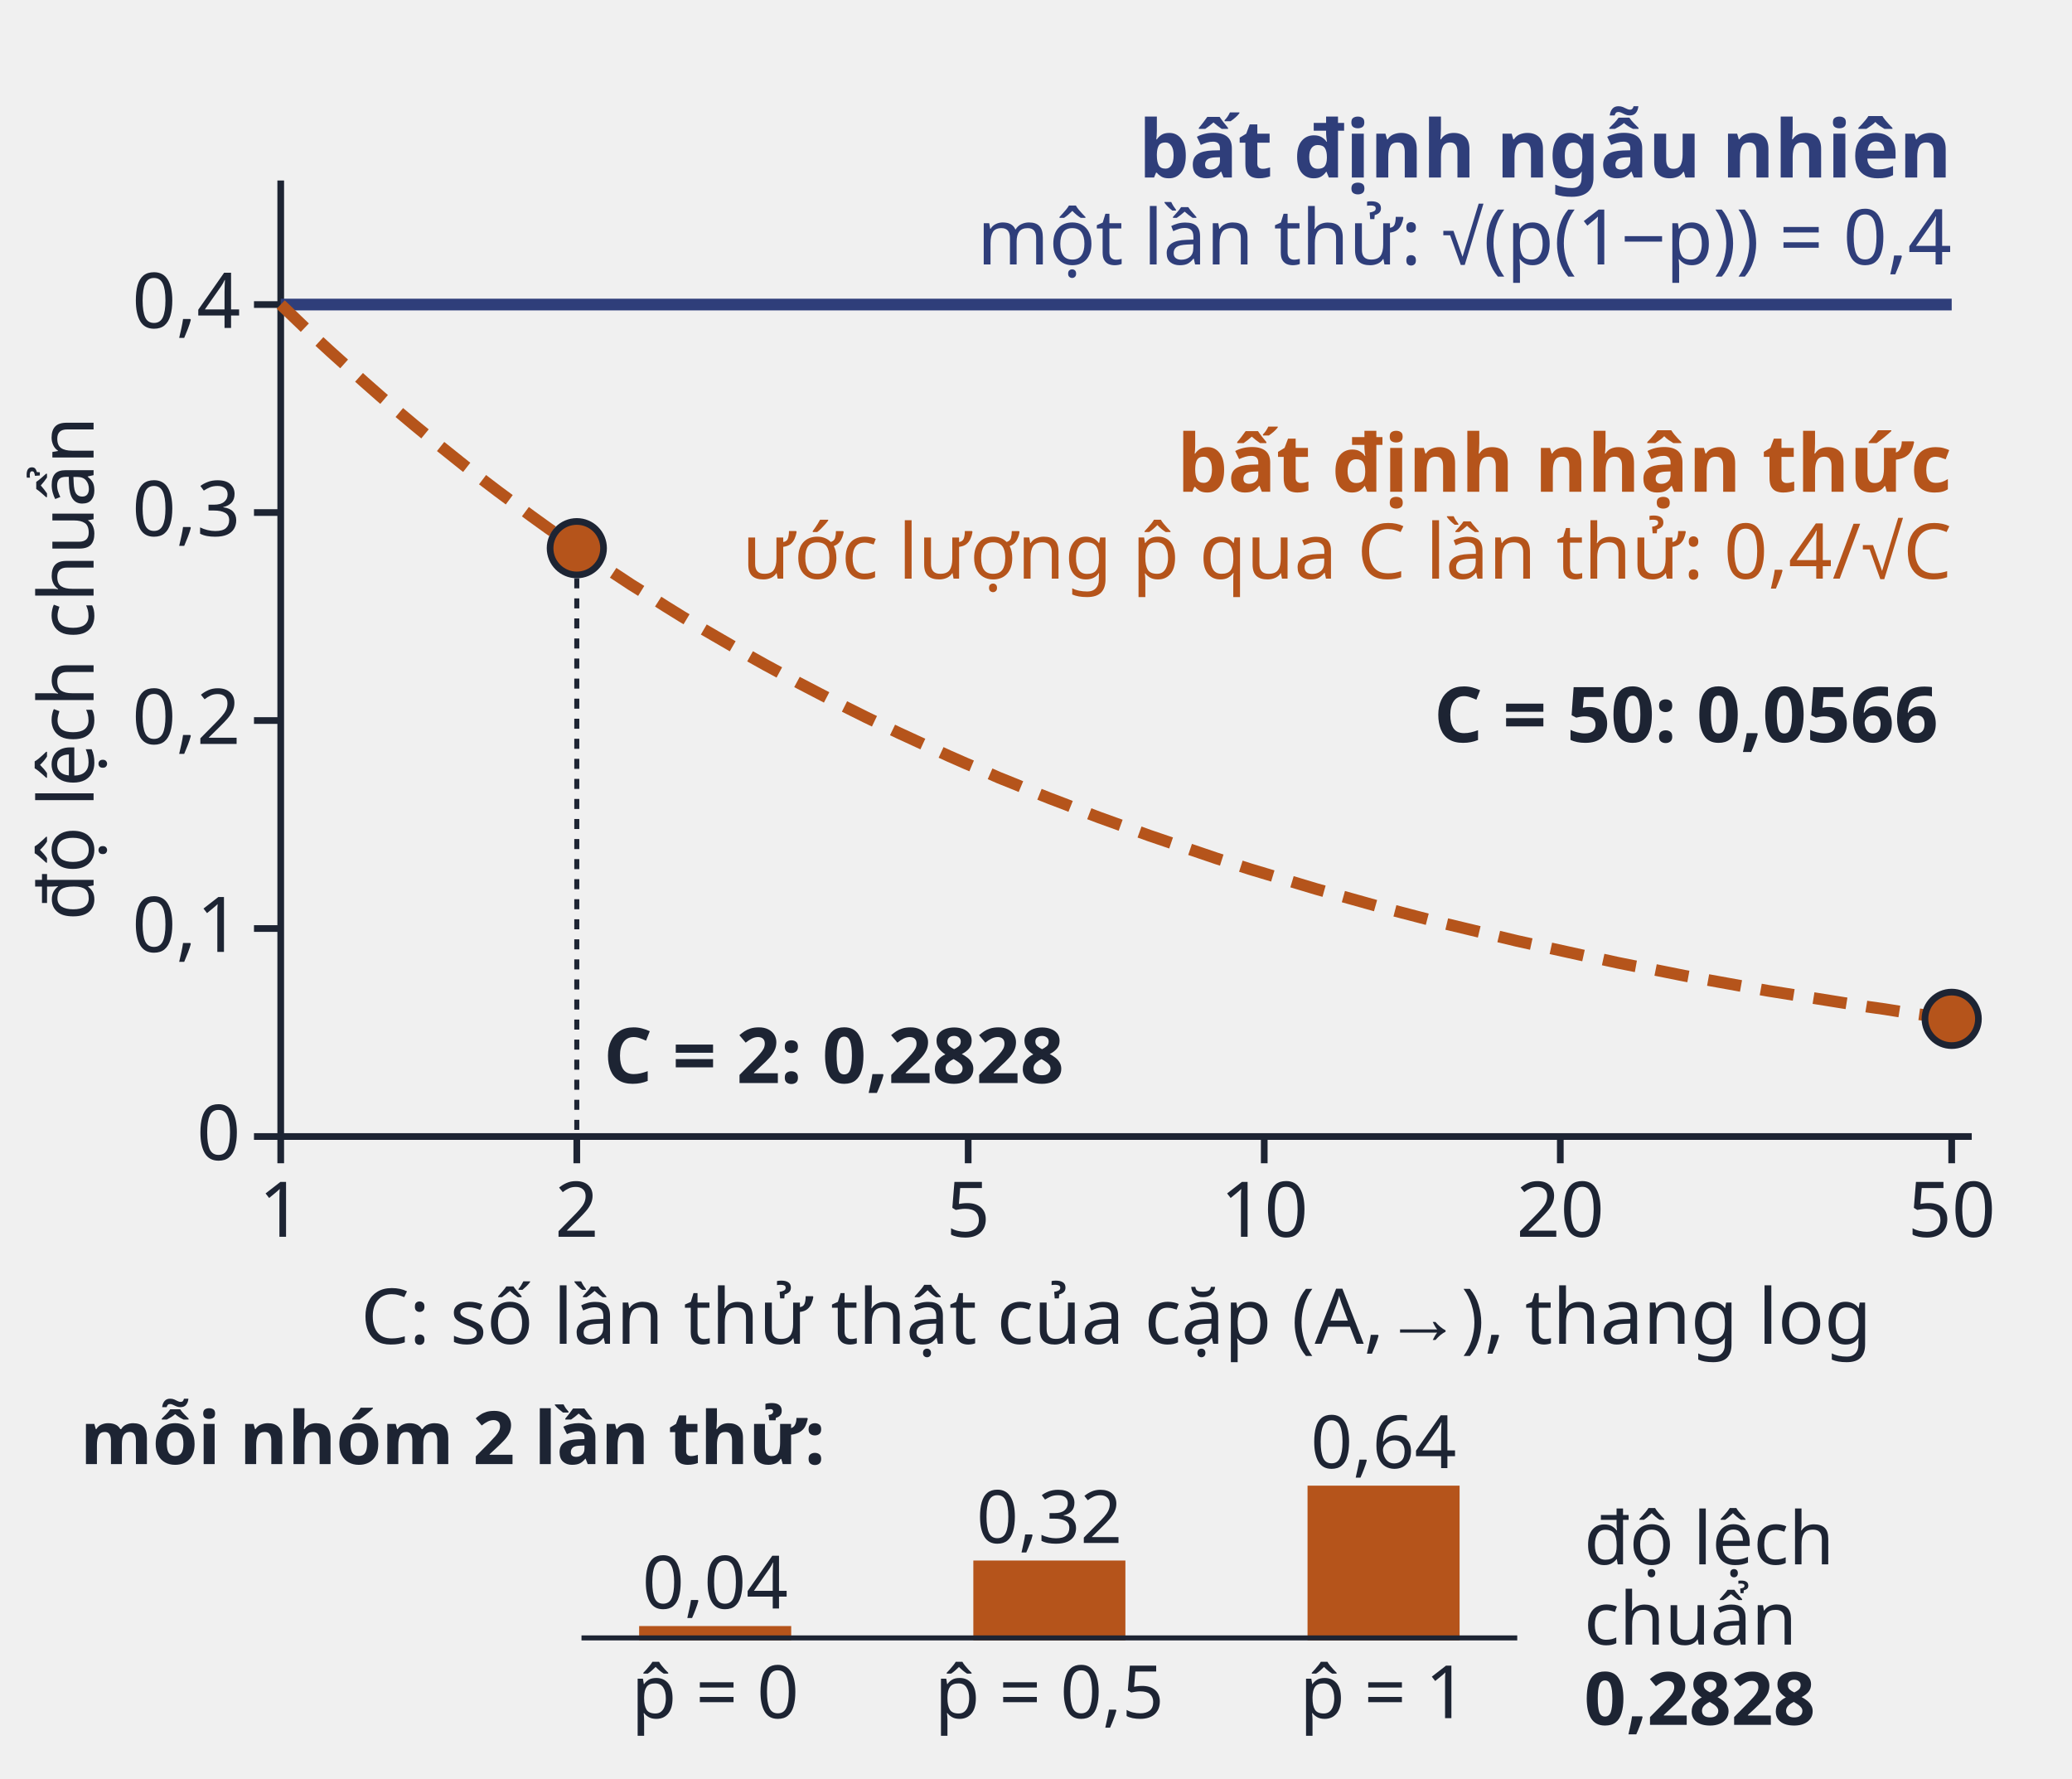
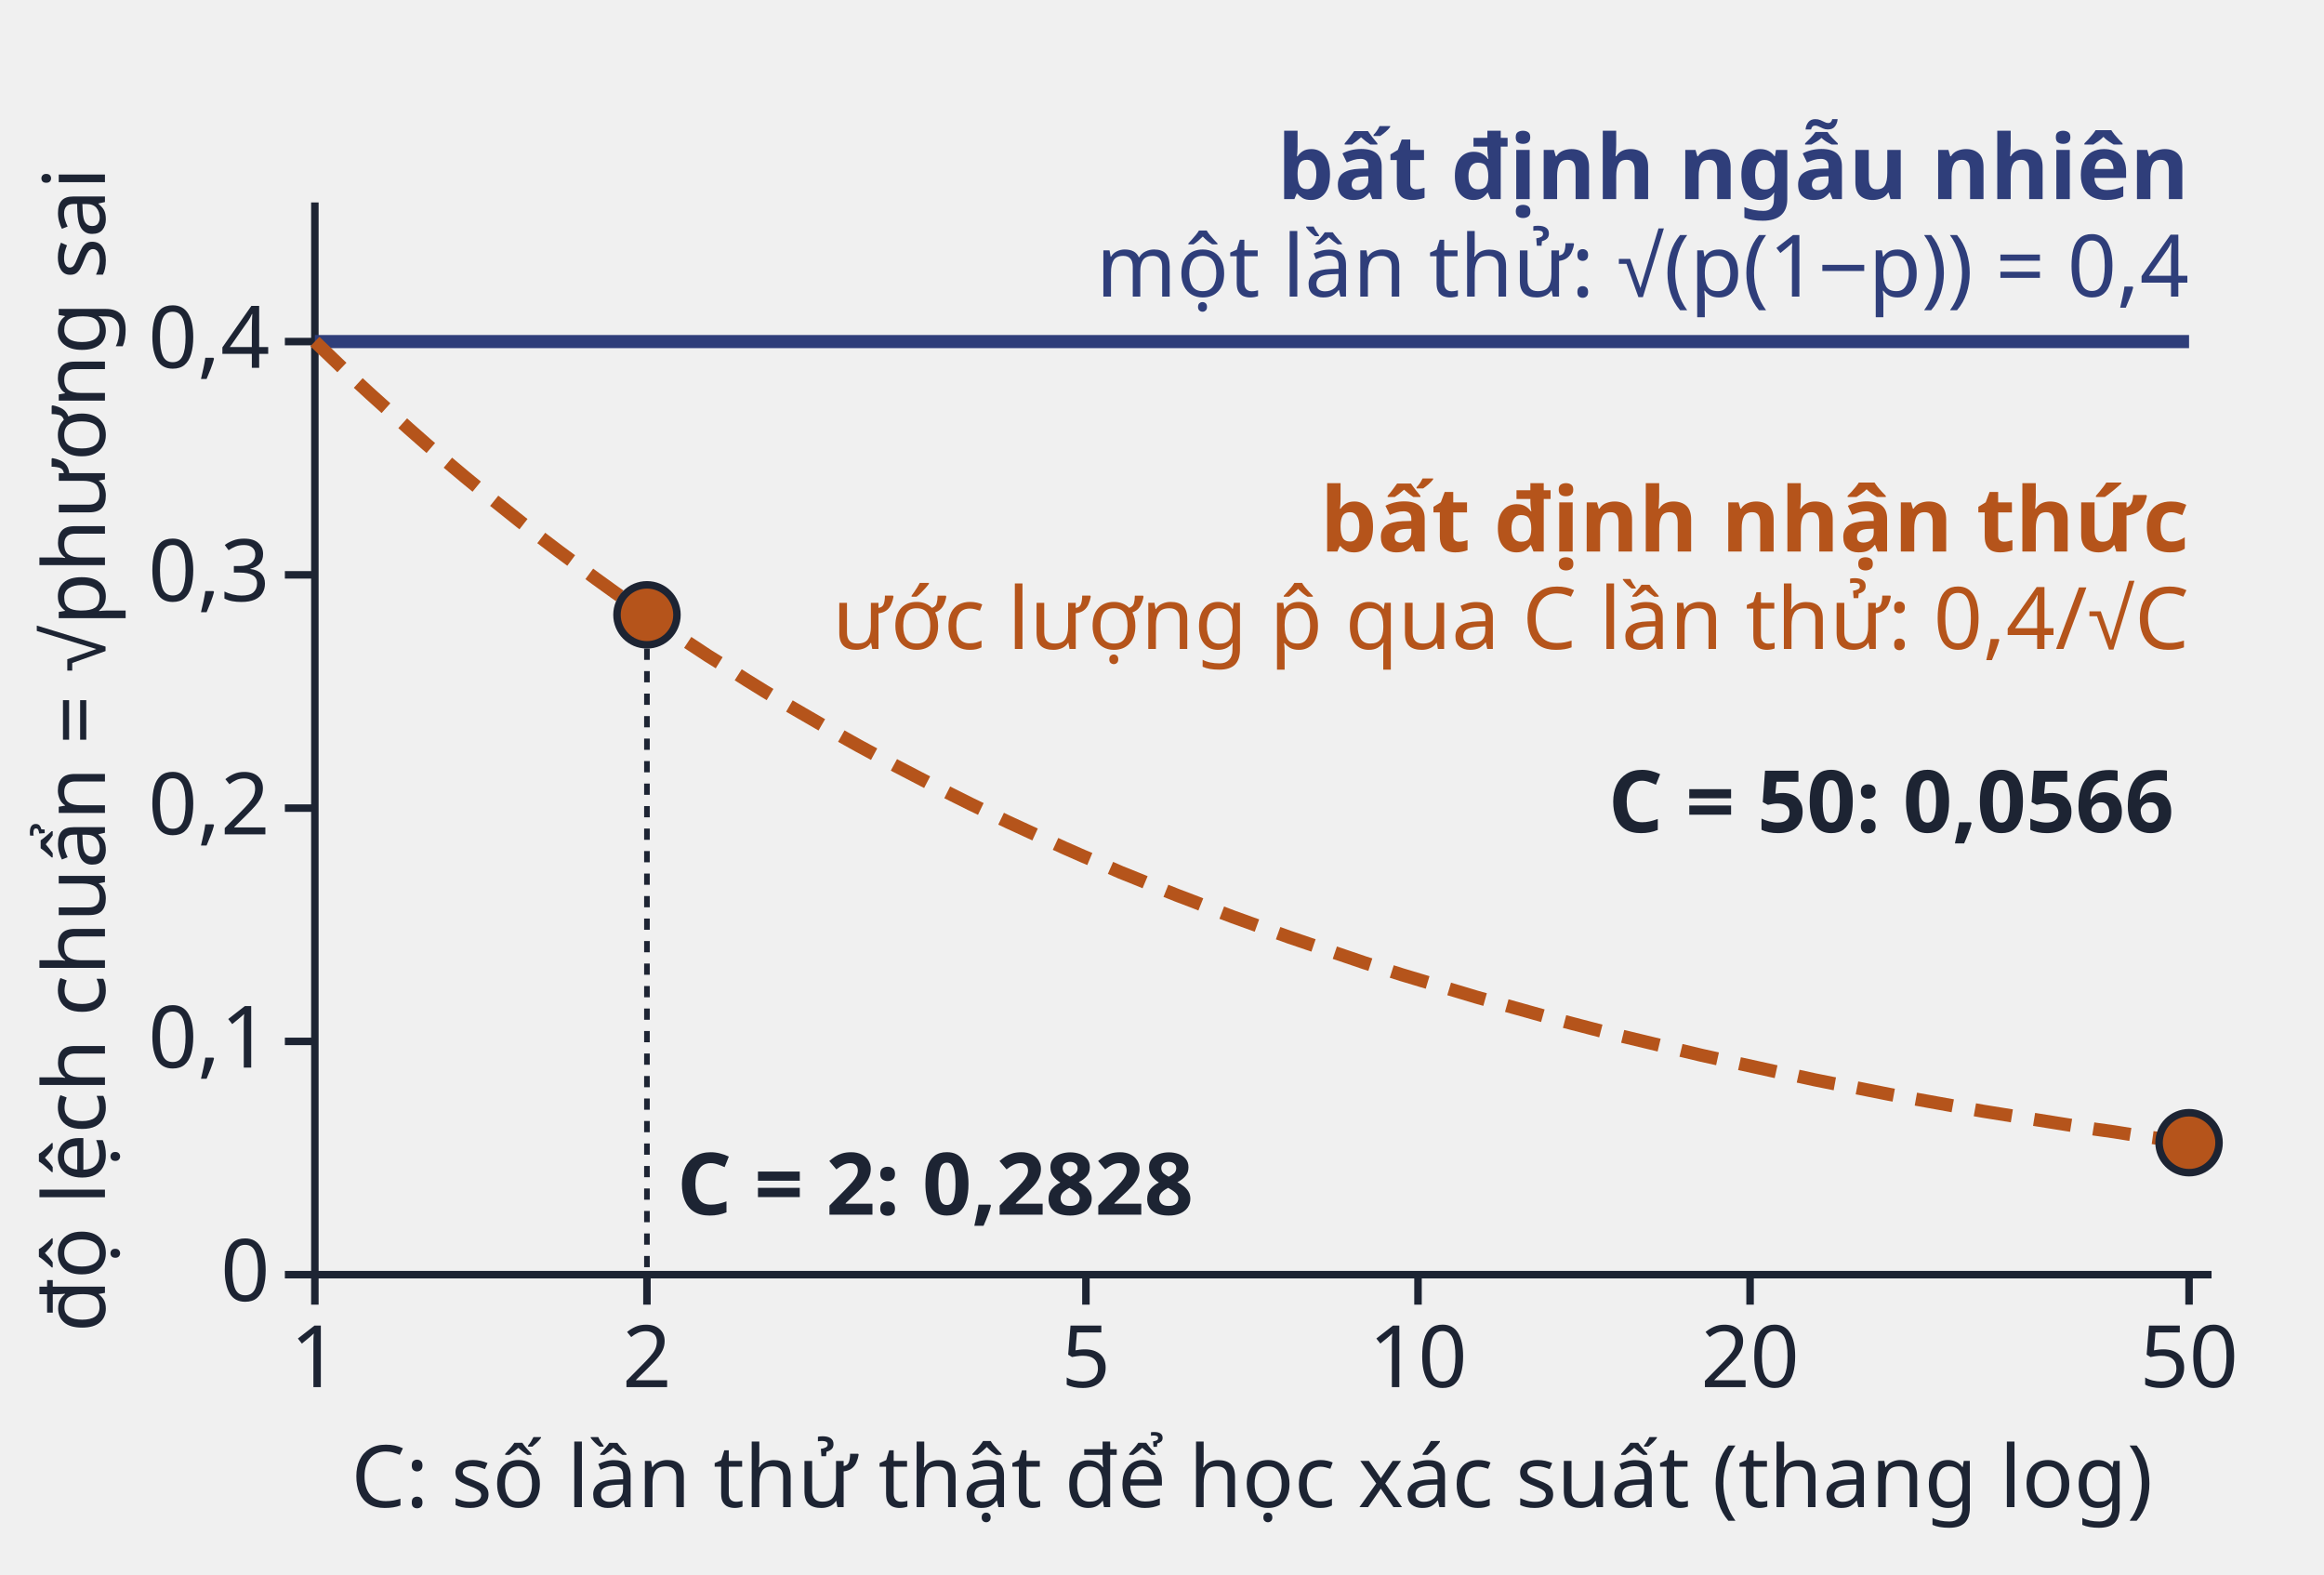
- <svg xmlns="http://www.w3.org/2000/svg" viewBox="0 0 620 532" width="620" height="532" role="img" aria-labelledby="t d" font-family="'Source Sans 3','Source Sans Pro','Noto Sans',Arial,sans-serif" fill="#1d2433">
+ <svg xmlns="http://www.w3.org/2000/svg" viewBox="0 0 620 420" width="620" height="420" role="img" aria-labelledby="t d" font-family="'Source Sans 3','Source Sans Pro','Noto Sans',Arial,sans-serif" fill="#1d2433">
  <defs>
    <marker id="ar" markerUnits="userSpaceOnUse" markerWidth="16" markerHeight="16" refX="14" refY="8" orient="auto">
      <path d="M0,0 L16,8 L0,16 Z" fill="#2F3E7A" />
    </marker>
    <marker id="ao" markerUnits="userSpaceOnUse" markerWidth="16" markerHeight="16" refX="14" refY="8" orient="auto">
      <path d="M0,0 L16,8 L0,16 Z" fill="#B5541B" />
    </marker>
    <marker id="ars" markerUnits="userSpaceOnUse" markerWidth="16" markerHeight="16" refX="14" refY="8" orient="auto-start-reverse">
      <path d="M0,0 L16,8 L0,16 Z" fill="#2F3E7A" />
    </marker>
    <marker id="aos" markerUnits="userSpaceOnUse" markerWidth="16" markerHeight="16" refX="14" refY="8" orient="auto-start-reverse">
      <path d="M0,0 L16,8 L0,16 Z" fill="#B5541B" />
    </marker>
    <marker id="ag" markerUnits="userSpaceOnUse" markerWidth="16" markerHeight="16" refX="14" refY="8" orient="auto">
      <path d="M0,0 L16,8 L0,16 Z" fill="#2E7D4F" />
    </marker>
    <marker id="ags" markerUnits="userSpaceOnUse" markerWidth="16" markerHeight="16" refX="14" refY="8" orient="auto-start-reverse">
      <path d="M0,0 L16,8 L0,16 Z" fill="#2E7D4F" />
    </marker>
    <marker id="ax" markerUnits="userSpaceOnUse" markerWidth="16" markerHeight="16" refX="14" refY="8" orient="auto">
      <path d="M0,0 L16,8 L0,16 Z" fill="#6B7280" />
    </marker>
    <marker id="axs" markerUnits="userSpaceOnUse" markerWidth="16" markerHeight="16" refX="14" refY="8" orient="auto-start-reverse">
      <path d="M0,0 L16,8 L0,16 Z" fill="#6B7280" />
    </marker>
    <marker id="ak" markerUnits="userSpaceOnUse" markerWidth="16" markerHeight="16" refX="14" refY="8" orient="auto">
      <path d="M0,0 L16,8 L0,16 Z" fill="#1d2433" />
    </marker>
    <marker id="aks" markerUnits="userSpaceOnUse" markerWidth="16" markerHeight="16" refX="14" refY="8" orient="auto-start-reverse">
      <path d="M0,0 L16,8 L0,16 Z" fill="#1d2433" />
    </marker>
    <pattern id="van" patternUnits="userSpaceOnUse" width="10" height="10" patternTransform="rotate(45)">
      <rect width="10" height="10" fill="#FFFFFF" />
      <line x1="0" y1="0" x2="0" y2="10" stroke="#2F3E7A" stroke-width="3.5" />
    </pattern>
    <pattern id="vano" patternUnits="userSpaceOnUse" width="10" height="10" patternTransform="rotate(45)">
      <rect width="10" height="10" fill="#FFFFFF" />
      <line x1="0" y1="0" x2="0" y2="10" stroke="#B5541B" stroke-width="3.5" />
    </pattern>
    <pattern id="vanx" patternUnits="userSpaceOnUse" width="10" height="10" patternTransform="rotate(45)">
      <rect width="10" height="10" fill="#FFFFFF" />
      <line x1="0" y1="0" x2="0" y2="10" stroke="#6B7280" stroke-width="3.5" />
    </pattern>
  </defs>
  <line x1="84" y1="340" x2="590" y2="340" stroke="#1d2433" stroke-width="2" />
  <line x1="84" y1="340" x2="84" y2="54" stroke="#1d2433" stroke-width="2" />
  <line x1="84.0" y1="340" x2="84.0" y2="348" stroke="#1d2433" stroke-width="2" />
  <text x="84.0" y="370" font-size="23" text-anchor="middle" font-weight="normal" fill="#1d2433">1</text>
  <line x1="172.592" y1="340" x2="172.592" y2="348" stroke="#1d2433" stroke-width="2" />
  <text x="172.592" y="370" font-size="23" text-anchor="middle" font-weight="normal" fill="#1d2433">2</text>
  <line x1="289.704" y1="340" x2="289.704" y2="348" stroke="#1d2433" stroke-width="2" />
  <text x="289.704" y="370" font-size="23" text-anchor="middle" font-weight="normal" fill="#1d2433">5</text>
  <line x1="378.296" y1="340" x2="378.296" y2="348" stroke="#1d2433" stroke-width="2" />
  <text x="378.296" y="370" font-size="23" text-anchor="middle" font-weight="normal" fill="#1d2433">10</text>
  <line x1="466.888" y1="340" x2="466.888" y2="348" stroke="#1d2433" stroke-width="2" />
  <text x="466.888" y="370" font-size="23" text-anchor="middle" font-weight="normal" fill="#1d2433">20</text>
  <line x1="584.0" y1="340" x2="584.0" y2="348" stroke="#1d2433" stroke-width="2" />
  <text x="584.0" y="370" font-size="23" text-anchor="middle" font-weight="normal" fill="#1d2433">50</text>
  <line x1="76" y1="340.0" x2="84" y2="340.0" stroke="#1d2433" stroke-width="2" />
  <text x="72" y="347.0" font-size="23" text-anchor="end" font-weight="normal" fill="#1d2433">0</text>
  <line x1="76" y1="277.778" x2="84" y2="277.778" stroke="#1d2433" stroke-width="2" />
  <text x="72" y="284.778" font-size="23" text-anchor="end" font-weight="normal" fill="#1d2433">0,1</text>
  <line x1="76" y1="215.556" x2="84" y2="215.556" stroke="#1d2433" stroke-width="2" />
  <text x="72" y="222.556" font-size="23" text-anchor="end" font-weight="normal" fill="#1d2433">0,2</text>
  <line x1="76" y1="153.333" x2="84" y2="153.333" stroke="#1d2433" stroke-width="2" />
  <text x="72" y="160.333" font-size="23" text-anchor="end" font-weight="normal" fill="#1d2433">0,3</text>
  <line x1="76" y1="91.111" x2="84" y2="91.111" stroke="#1d2433" stroke-width="2" />
  <text x="72" y="98.111" font-size="23" text-anchor="end" font-weight="normal" fill="#1d2433">0,4</text>
-   <text x="334.0" y="402" font-size="23" text-anchor="middle" font-weight="normal" fill="#1d2433">C: số lần thử thật của cặp (A,→), thang log</text>
-   <text x="28" y="200.0" font-size="23" text-anchor="middle" transform="rotate(-90 28 200.0)">độ lệch chuẩn</text>
+   <text x="334.0" y="402" font-size="23" text-anchor="middle" font-weight="normal" fill="#1d2433">C: số lần thử thật để học xác suất (thang log)</text>
+   <text x="28" y="200.0" font-size="23" text-anchor="middle" transform="rotate(-90 28 200.0)">độ lệch chuẩn = √phương sai</text>
  <line x1="84" y1="91.111" x2="584" y2="91.111" stroke="#2F3E7A" stroke-width="3.5" />
  <text x="584" y="53.111" font-size="24" text-anchor="end" font-weight="bold" fill="#2F3E7A">bất định ngẫu nhiên</text>
  <text x="584" y="79.111" font-size="23" text-anchor="end" font-weight="normal" fill="#2F3E7A">một lần thử: √(p(1−p)) = 0,4</text>
  <polyline points="84.0,91.1 89.0,95.9 94.0,100.7 99.0,105.3 104.0,109.8 109.0,114.3 114.0,118.7 119.0,123.0 124.0,127.2 129.0,131.3 134.0,135.3 139.0,139.3 144.0,143.2 149.0,147.0 154.0,150.7 159.0,154.4 164.0,158.0 169.0,161.5 174.0,165.0 179.0,168.4 184.0,171.7 189.0,175.0 194.0,178.1 199.0,181.3 204.0,184.4 209.0,187.4 214.0,190.3 219.0,193.2 224.0,196.1 229.0,198.9 234.0,201.6 239.0,204.3 244.0,206.9 249.0,209.5 254.0,212.0 259.0,214.5 264.0,216.9 269.0,219.3 274.0,221.6 279.0,223.9 284.0,226.2 289.0,228.4 294.0,230.5 299.0,232.7 304.0,234.7 309.0,236.8 314.0,238.8 319.0,240.7 324.0,242.7 329.0,244.6 334.0,246.4 339.0,248.2 344.0,250.0 349.0,251.7 354.0,253.4 359.0,255.1 364.0,256.8 369.0,258.4 374.0,260.0 379.0,261.5 384.0,263.0 389.0,264.5 394.0,266.0 399.0,267.4 404.0,268.8 409.0,270.2 414.0,271.6 419.0,272.9 424.0,274.2 429.0,275.5 434.0,276.7 439.0,277.9 444.0,279.1 449.0,280.3 454.0,281.5 459.0,282.6 464.0,283.7 469.0,284.8 474.0,285.9 479.0,286.9 484.0,288.0 489.0,289.0 494.0,289.9 499.0,290.9 504.0,291.9 509.0,292.8 514.0,293.7 519.0,294.6 524.0,295.5 529.0,296.4 534.0,297.2 539.0,298.0 544.0,298.8 549.0,299.6 554.0,300.4 559.0,301.2 564.0,301.9 569.0,302.7 574.0,303.4 579.0,304.1 584.0,304.8" fill="none" stroke="#B5541B" stroke-width="3.5" stroke-dasharray="10 6" />
  <text x="584" y="147.111" font-size="24" text-anchor="end" font-weight="bold" fill="#B5541B">bất định nhận thức</text>
  <text x="584" y="173.111" font-size="23" text-anchor="end" font-weight="normal" fill="#B5541B">ước lượng p̂ qua C lần thử: 0,4/√C</text>
  <circle cx="172.6" cy="164.0" r="8" fill="#B5541B" stroke="#1d2433" stroke-width="2" />
  <line x1="172.592" y1="173.009" x2="172.592" y2="340" stroke="#1d2433" stroke-width="1.5" stroke-dasharray="3 3" />
  <text x="180.592" y="324" font-size="23" text-anchor="start" font-weight="bold" fill="#1d2433">C = 2: 0,2828</text>
-   <text x="24" y="438" font-size="22" text-anchor="start" font-weight="bold" fill="#1d2433">mỗi nhóm 2 lần thử:</text>
-   <rect x="192" y="487.2" width="44" height="2.8" rx="0" fill="#B5541B" stroke="#B5541B" stroke-width="1.5" />
-   <text x="214" y="481.2" font-size="22" text-anchor="middle" font-weight="normal" fill="#1d2433">0,04</text>
-   <text x="214" y="514" font-size="22" text-anchor="middle" font-weight="normal" fill="#1d2433">p̂ = 0</text>
-   <rect x="292" y="467.6" width="44" height="22.4" rx="0" fill="#B5541B" stroke="#B5541B" stroke-width="1.5" />
-   <text x="314" y="461.6" font-size="22" text-anchor="middle" font-weight="normal" fill="#1d2433">0,32</text>
-   <text x="314" y="514" font-size="22" text-anchor="middle" font-weight="normal" fill="#1d2433">p̂ = 0,5</text>
-   <rect x="392" y="445.2" width="44" height="44.8" rx="0" fill="#B5541B" stroke="#B5541B" stroke-width="1.5" />
-   <text x="414" y="439.2" font-size="22" text-anchor="middle" font-weight="normal" fill="#1d2433">0,64</text>
-   <text x="414" y="514" font-size="22" text-anchor="middle" font-weight="normal" fill="#1d2433">p̂ = 1</text>
-   <line x1="174" y1="490" x2="454" y2="490" stroke="#1d2433" stroke-width="1.5" />
-   <text x="474" y="468" font-size="22" text-anchor="start" font-weight="normal" fill="#1d2433">độ lệch</text>
-   <text x="474" y="492" font-size="22" text-anchor="start" font-weight="normal" fill="#1d2433">chuẩn</text>
-   <text x="474" y="516" font-size="22" text-anchor="start" font-weight="bold" fill="#1d2433">0,2828</text>
  <circle cx="584.0" cy="304.8" r="8" fill="#B5541B" stroke="#1d2433" stroke-width="2" />
  <text x="580.0" y="222" font-size="23" text-anchor="end" font-weight="bold" fill="#1d2433">C = 50: 0,0566</text>
</svg>
